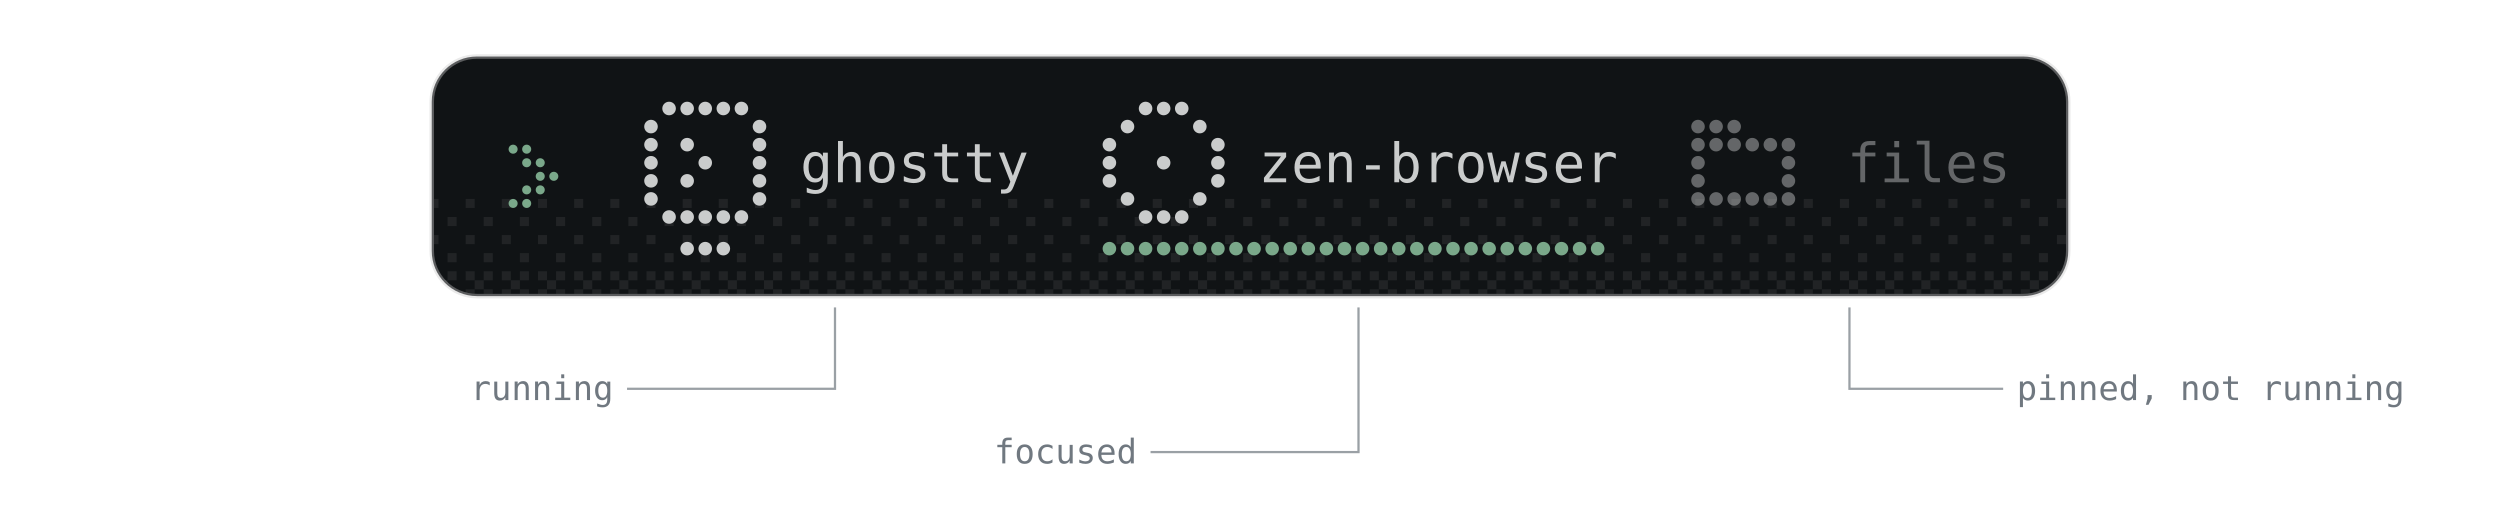
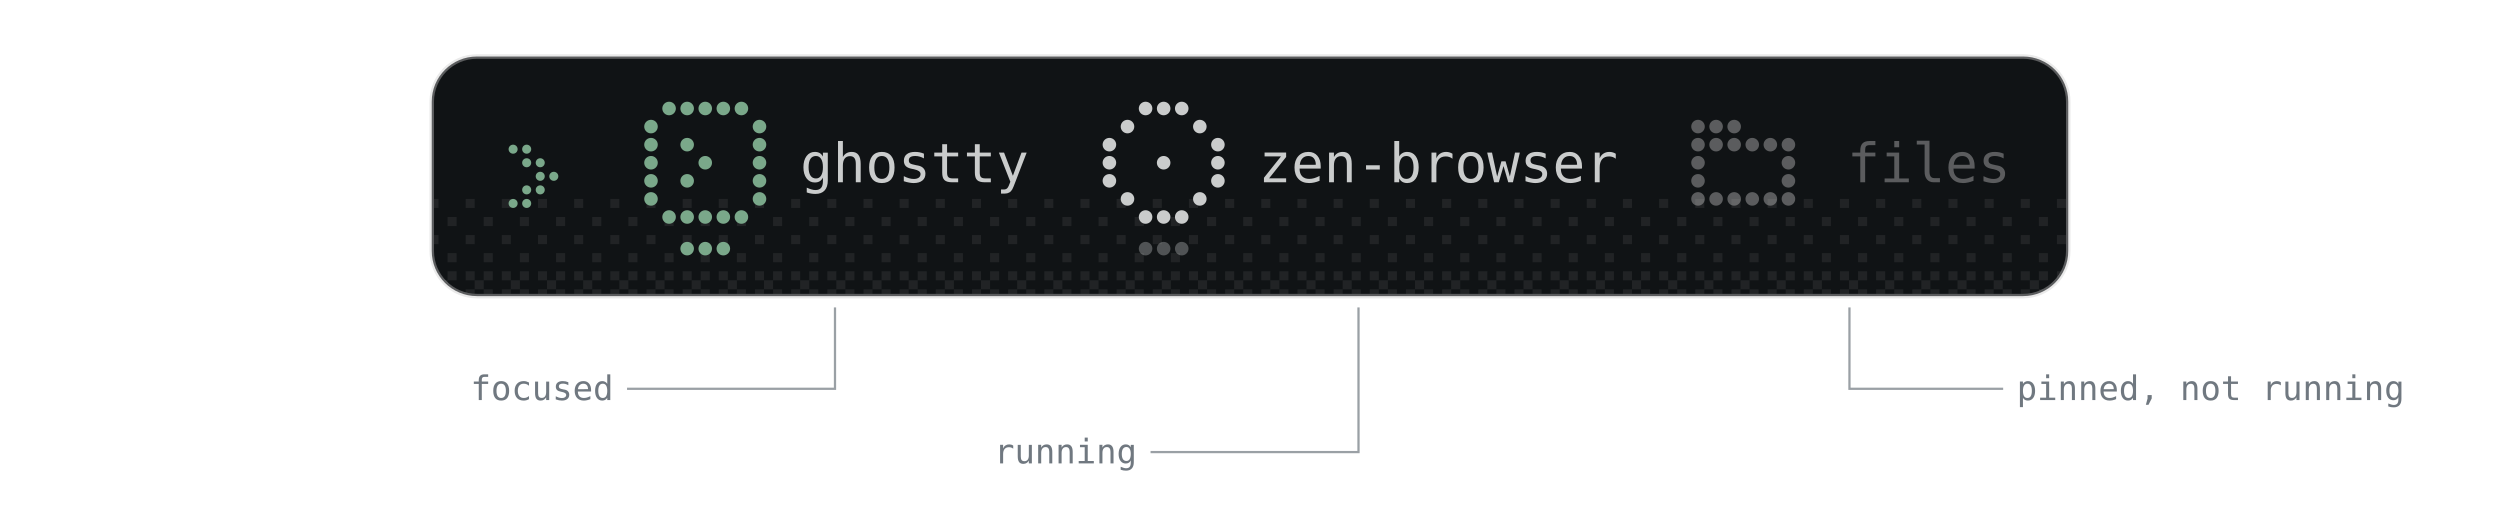
<svg xmlns="http://www.w3.org/2000/svg" viewBox="0 0 553 114" width="1659" height="342" role="img" aria-label="OmaDock: a dithered terminal command strip with dot-matrix application glyphs">
  <style>
    .surface { fill: #101315; }
    .border  { fill: none; stroke: #cacccc; stroke-opacity: 0.4; stroke-width: 1; }
    .dot     { fill: #cacccc; }
    .accent  { fill: #7aa88a; }
+     .faint   { fill-opacity: 0.35; }
    .dither  { fill: #cacccc; fill-opacity: 0.09; }
    .label   { fill: #cacccc; font-family: "JetBrains Mono", "DejaVu Sans Mono", monospace; font-size: 12px; }
-     .dim     { fill-opacity: 0.45; }
+     .dim     { fill-opacity: 0.4; }
    .caption { fill: #707880; font-family: "JetBrains Mono", "DejaVu Sans Mono", monospace; font-size: 7.5px; }
    .leader  { stroke: #707880; stroke-width: 0.5; stroke-opacity: 0.7; fill: none; }
  </style>
  <clipPath id="strip">
    <rect x="1" y="1" width="361" height="52" rx="9" />
  </clipPath>
  <g transform="translate(95 12)">
    <rect class="surface" x="0.5" y="0.5" width="362" height="53" rx="10" />
    <g clip-path="url(#strip)" class="dither">
      <rect x="0" y="32" width="2" height="2" />
      <rect x="8" y="32" width="2" height="2" />
      <rect x="16" y="32" width="2" height="2" />
      <rect x="24" y="32" width="2" height="2" />
      <rect x="32" y="32" width="2" height="2" />
      <rect x="40" y="32" width="2" height="2" />
      <rect x="48" y="32" width="2" height="2" />
      <rect x="56" y="32" width="2" height="2" />
      <rect x="64" y="32" width="2" height="2" />
      <rect x="72" y="32" width="2" height="2" />
      <rect x="80" y="32" width="2" height="2" />
      <rect x="88" y="32" width="2" height="2" />
      <rect x="96" y="32" width="2" height="2" />
      <rect x="104" y="32" width="2" height="2" />
      <rect x="112" y="32" width="2" height="2" />
      <rect x="120" y="32" width="2" height="2" />
      <rect x="128" y="32" width="2" height="2" />
      <rect x="136" y="32" width="2" height="2" />
      <rect x="144" y="32" width="2" height="2" />
      <rect x="152" y="32" width="2" height="2" />
      <rect x="160" y="32" width="2" height="2" />
      <rect x="168" y="32" width="2" height="2" />
      <rect x="176" y="32" width="2" height="2" />
      <rect x="184" y="32" width="2" height="2" />
      <rect x="192" y="32" width="2" height="2" />
      <rect x="200" y="32" width="2" height="2" />
      <rect x="208" y="32" width="2" height="2" />
      <rect x="216" y="32" width="2" height="2" />
      <rect x="224" y="32" width="2" height="2" />
      <rect x="232" y="32" width="2" height="2" />
      <rect x="240" y="32" width="2" height="2" />
      <rect x="248" y="32" width="2" height="2" />
      <rect x="256" y="32" width="2" height="2" />
      <rect x="264" y="32" width="2" height="2" />
      <rect x="272" y="32" width="2" height="2" />
      <rect x="280" y="32" width="2" height="2" />
      <rect x="288" y="32" width="2" height="2" />
      <rect x="296" y="32" width="2" height="2" />
      <rect x="304" y="32" width="2" height="2" />
      <rect x="312" y="32" width="2" height="2" />
      <rect x="320" y="32" width="2" height="2" />
      <rect x="328" y="32" width="2" height="2" />
      <rect x="336" y="32" width="2" height="2" />
      <rect x="344" y="32" width="2" height="2" />
      <rect x="352" y="32" width="2" height="2" />
      <rect x="360" y="32" width="2" height="2" />
      <rect x="4" y="36" width="2" height="2" />
      <rect x="12" y="36" width="2" height="2" />
      <rect x="20" y="36" width="2" height="2" />
      <rect x="28" y="36" width="2" height="2" />
      <rect x="36" y="36" width="2" height="2" />
      <rect x="44" y="36" width="2" height="2" />
      <rect x="52" y="36" width="2" height="2" />
      <rect x="60" y="36" width="2" height="2" />
      <rect x="68" y="36" width="2" height="2" />
      <rect x="76" y="36" width="2" height="2" />
      <rect x="84" y="36" width="2" height="2" />
      <rect x="92" y="36" width="2" height="2" />
      <rect x="100" y="36" width="2" height="2" />
      <rect x="108" y="36" width="2" height="2" />
      <rect x="116" y="36" width="2" height="2" />
      <rect x="124" y="36" width="2" height="2" />
      <rect x="132" y="36" width="2" height="2" />
      <rect x="140" y="36" width="2" height="2" />
      <rect x="148" y="36" width="2" height="2" />
      <rect x="156" y="36" width="2" height="2" />
      <rect x="164" y="36" width="2" height="2" />
      <rect x="172" y="36" width="2" height="2" />
      <rect x="180" y="36" width="2" height="2" />
      <rect x="188" y="36" width="2" height="2" />
      <rect x="196" y="36" width="2" height="2" />
      <rect x="204" y="36" width="2" height="2" />
      <rect x="212" y="36" width="2" height="2" />
      <rect x="220" y="36" width="2" height="2" />
      <rect x="228" y="36" width="2" height="2" />
      <rect x="236" y="36" width="2" height="2" />
      <rect x="244" y="36" width="2" height="2" />
      <rect x="252" y="36" width="2" height="2" />
      <rect x="260" y="36" width="2" height="2" />
      <rect x="268" y="36" width="2" height="2" />
      <rect x="276" y="36" width="2" height="2" />
      <rect x="284" y="36" width="2" height="2" />
      <rect x="292" y="36" width="2" height="2" />
      <rect x="300" y="36" width="2" height="2" />
      <rect x="308" y="36" width="2" height="2" />
      <rect x="316" y="36" width="2" height="2" />
      <rect x="324" y="36" width="2" height="2" />
      <rect x="332" y="36" width="2" height="2" />
      <rect x="340" y="36" width="2" height="2" />
      <rect x="348" y="36" width="2" height="2" />
      <rect x="356" y="36" width="2" height="2" />
      <rect x="0" y="40" width="2" height="2" />
      <rect x="8" y="40" width="2" height="2" />
      <rect x="16" y="40" width="2" height="2" />
      <rect x="24" y="40" width="2" height="2" />
      <rect x="32" y="40" width="2" height="2" />
      <rect x="40" y="40" width="2" height="2" />
      <rect x="48" y="40" width="2" height="2" />
      <rect x="56" y="40" width="2" height="2" />
      <rect x="64" y="40" width="2" height="2" />
      <rect x="72" y="40" width="2" height="2" />
      <rect x="80" y="40" width="2" height="2" />
      <rect x="88" y="40" width="2" height="2" />
      <rect x="96" y="40" width="2" height="2" />
      <rect x="104" y="40" width="2" height="2" />
      <rect x="112" y="40" width="2" height="2" />
      <rect x="120" y="40" width="2" height="2" />
      <rect x="128" y="40" width="2" height="2" />
      <rect x="136" y="40" width="2" height="2" />
      <rect x="144" y="40" width="2" height="2" />
      <rect x="152" y="40" width="2" height="2" />
      <rect x="160" y="40" width="2" height="2" />
      <rect x="168" y="40" width="2" height="2" />
      <rect x="176" y="40" width="2" height="2" />
      <rect x="184" y="40" width="2" height="2" />
      <rect x="192" y="40" width="2" height="2" />
      <rect x="200" y="40" width="2" height="2" />
      <rect x="208" y="40" width="2" height="2" />
      <rect x="216" y="40" width="2" height="2" />
      <rect x="224" y="40" width="2" height="2" />
      <rect x="232" y="40" width="2" height="2" />
      <rect x="240" y="40" width="2" height="2" />
      <rect x="248" y="40" width="2" height="2" />
      <rect x="256" y="40" width="2" height="2" />
      <rect x="264" y="40" width="2" height="2" />
      <rect x="272" y="40" width="2" height="2" />
      <rect x="280" y="40" width="2" height="2" />
      <rect x="288" y="40" width="2" height="2" />
      <rect x="296" y="40" width="2" height="2" />
      <rect x="304" y="40" width="2" height="2" />
      <rect x="312" y="40" width="2" height="2" />
      <rect x="320" y="40" width="2" height="2" />
      <rect x="328" y="40" width="2" height="2" />
      <rect x="336" y="40" width="2" height="2" />
      <rect x="344" y="40" width="2" height="2" />
      <rect x="352" y="40" width="2" height="2" />
      <rect x="360" y="40" width="2" height="2" />
      <rect x="4" y="44" width="2" height="2" />
      <rect x="12" y="44" width="2" height="2" />
      <rect x="20" y="44" width="2" height="2" />
      <rect x="28" y="44" width="2" height="2" />
      <rect x="36" y="44" width="2" height="2" />
      <rect x="44" y="44" width="2" height="2" />
      <rect x="52" y="44" width="2" height="2" />
      <rect x="60" y="44" width="2" height="2" />
      <rect x="68" y="44" width="2" height="2" />
      <rect x="76" y="44" width="2" height="2" />
      <rect x="84" y="44" width="2" height="2" />
      <rect x="92" y="44" width="2" height="2" />
      <rect x="100" y="44" width="2" height="2" />
      <rect x="108" y="44" width="2" height="2" />
      <rect x="116" y="44" width="2" height="2" />
      <rect x="124" y="44" width="2" height="2" />
      <rect x="132" y="44" width="2" height="2" />
      <rect x="140" y="44" width="2" height="2" />
      <rect x="148" y="44" width="2" height="2" />
      <rect x="156" y="44" width="2" height="2" />
      <rect x="164" y="44" width="2" height="2" />
      <rect x="172" y="44" width="2" height="2" />
      <rect x="180" y="44" width="2" height="2" />
      <rect x="188" y="44" width="2" height="2" />
      <rect x="196" y="44" width="2" height="2" />
      <rect x="204" y="44" width="2" height="2" />
      <rect x="212" y="44" width="2" height="2" />
      <rect x="220" y="44" width="2" height="2" />
      <rect x="228" y="44" width="2" height="2" />
      <rect x="236" y="44" width="2" height="2" />
      <rect x="244" y="44" width="2" height="2" />
      <rect x="252" y="44" width="2" height="2" />
      <rect x="260" y="44" width="2" height="2" />
      <rect x="268" y="44" width="2" height="2" />
      <rect x="276" y="44" width="2" height="2" />
      <rect x="284" y="44" width="2" height="2" />
      <rect x="292" y="44" width="2" height="2" />
      <rect x="300" y="44" width="2" height="2" />
      <rect x="308" y="44" width="2" height="2" />
      <rect x="316" y="44" width="2" height="2" />
      <rect x="324" y="44" width="2" height="2" />
      <rect x="332" y="44" width="2" height="2" />
      <rect x="340" y="44" width="2" height="2" />
      <rect x="348" y="44" width="2" height="2" />
      <rect x="356" y="44" width="2" height="2" />
      <rect x="0" y="48" width="2" height="2" />
      <rect x="4" y="48" width="2" height="2" />
      <rect x="8" y="48" width="2" height="2" />
      <rect x="12" y="48" width="2" height="2" />
      <rect x="16" y="48" width="2" height="2" />
      <rect x="20" y="48" width="2" height="2" />
      <rect x="24" y="48" width="2" height="2" />
      <rect x="28" y="48" width="2" height="2" />
      <rect x="32" y="48" width="2" height="2" />
      <rect x="36" y="48" width="2" height="2" />
      <rect x="40" y="48" width="2" height="2" />
      <rect x="44" y="48" width="2" height="2" />
      <rect x="48" y="48" width="2" height="2" />
      <rect x="52" y="48" width="2" height="2" />
      <rect x="56" y="48" width="2" height="2" />
      <rect x="60" y="48" width="2" height="2" />
      <rect x="64" y="48" width="2" height="2" />
      <rect x="68" y="48" width="2" height="2" />
      <rect x="72" y="48" width="2" height="2" />
      <rect x="76" y="48" width="2" height="2" />
      <rect x="80" y="48" width="2" height="2" />
      <rect x="84" y="48" width="2" height="2" />
      <rect x="88" y="48" width="2" height="2" />
      <rect x="92" y="48" width="2" height="2" />
      <rect x="96" y="48" width="2" height="2" />
      <rect x="100" y="48" width="2" height="2" />
      <rect x="104" y="48" width="2" height="2" />
      <rect x="108" y="48" width="2" height="2" />
      <rect x="112" y="48" width="2" height="2" />
      <rect x="116" y="48" width="2" height="2" />
      <rect x="120" y="48" width="2" height="2" />
      <rect x="124" y="48" width="2" height="2" />
      <rect x="128" y="48" width="2" height="2" />
      <rect x="132" y="48" width="2" height="2" />
      <rect x="136" y="48" width="2" height="2" />
      <rect x="140" y="48" width="2" height="2" />
      <rect x="144" y="48" width="2" height="2" />
      <rect x="148" y="48" width="2" height="2" />
      <rect x="152" y="48" width="2" height="2" />
      <rect x="156" y="48" width="2" height="2" />
      <rect x="160" y="48" width="2" height="2" />
      <rect x="164" y="48" width="2" height="2" />
      <rect x="168" y="48" width="2" height="2" />
      <rect x="172" y="48" width="2" height="2" />
      <rect x="176" y="48" width="2" height="2" />
      <rect x="180" y="48" width="2" height="2" />
      <rect x="184" y="48" width="2" height="2" />
      <rect x="188" y="48" width="2" height="2" />
      <rect x="192" y="48" width="2" height="2" />
      <rect x="196" y="48" width="2" height="2" />
      <rect x="200" y="48" width="2" height="2" />
      <rect x="204" y="48" width="2" height="2" />
      <rect x="208" y="48" width="2" height="2" />
      <rect x="212" y="48" width="2" height="2" />
      <rect x="216" y="48" width="2" height="2" />
      <rect x="220" y="48" width="2" height="2" />
      <rect x="224" y="48" width="2" height="2" />
      <rect x="228" y="48" width="2" height="2" />
      <rect x="232" y="48" width="2" height="2" />
      <rect x="236" y="48" width="2" height="2" />
      <rect x="240" y="48" width="2" height="2" />
      <rect x="244" y="48" width="2" height="2" />
      <rect x="248" y="48" width="2" height="2" />
      <rect x="252" y="48" width="2" height="2" />
      <rect x="256" y="48" width="2" height="2" />
      <rect x="260" y="48" width="2" height="2" />
      <rect x="264" y="48" width="2" height="2" />
      <rect x="268" y="48" width="2" height="2" />
      <rect x="272" y="48" width="2" height="2" />
      <rect x="276" y="48" width="2" height="2" />
      <rect x="280" y="48" width="2" height="2" />
      <rect x="284" y="48" width="2" height="2" />
      <rect x="288" y="48" width="2" height="2" />
      <rect x="292" y="48" width="2" height="2" />
      <rect x="296" y="48" width="2" height="2" />
      <rect x="300" y="48" width="2" height="2" />
      <rect x="304" y="48" width="2" height="2" />
      <rect x="308" y="48" width="2" height="2" />
      <rect x="312" y="48" width="2" height="2" />
      <rect x="316" y="48" width="2" height="2" />
      <rect x="320" y="48" width="2" height="2" />
      <rect x="324" y="48" width="2" height="2" />
      <rect x="328" y="48" width="2" height="2" />
      <rect x="332" y="48" width="2" height="2" />
      <rect x="336" y="48" width="2" height="2" />
      <rect x="340" y="48" width="2" height="2" />
      <rect x="344" y="48" width="2" height="2" />
      <rect x="348" y="48" width="2" height="2" />
      <rect x="352" y="48" width="2" height="2" />
      <rect x="356" y="48" width="2" height="2" />
      <rect x="360" y="48" width="2" height="2" />
      <rect x="2" y="50" width="2" height="2" />
      <rect x="10" y="50" width="2" height="2" />
      <rect x="18" y="50" width="2" height="2" />
      <rect x="26" y="50" width="2" height="2" />
      <rect x="34" y="50" width="2" height="2" />
      <rect x="42" y="50" width="2" height="2" />
      <rect x="50" y="50" width="2" height="2" />
      <rect x="58" y="50" width="2" height="2" />
      <rect x="66" y="50" width="2" height="2" />
      <rect x="74" y="50" width="2" height="2" />
      <rect x="82" y="50" width="2" height="2" />
      <rect x="90" y="50" width="2" height="2" />
      <rect x="98" y="50" width="2" height="2" />
      <rect x="106" y="50" width="2" height="2" />
      <rect x="114" y="50" width="2" height="2" />
      <rect x="122" y="50" width="2" height="2" />
      <rect x="130" y="50" width="2" height="2" />
      <rect x="138" y="50" width="2" height="2" />
      <rect x="146" y="50" width="2" height="2" />
      <rect x="154" y="50" width="2" height="2" />
      <rect x="162" y="50" width="2" height="2" />
      <rect x="170" y="50" width="2" height="2" />
      <rect x="178" y="50" width="2" height="2" />
      <rect x="186" y="50" width="2" height="2" />
      <rect x="194" y="50" width="2" height="2" />
      <rect x="202" y="50" width="2" height="2" />
      <rect x="210" y="50" width="2" height="2" />
      <rect x="218" y="50" width="2" height="2" />
      <rect x="226" y="50" width="2" height="2" />
      <rect x="234" y="50" width="2" height="2" />
      <rect x="242" y="50" width="2" height="2" />
      <rect x="250" y="50" width="2" height="2" />
      <rect x="258" y="50" width="2" height="2" />
      <rect x="266" y="50" width="2" height="2" />
      <rect x="274" y="50" width="2" height="2" />
      <rect x="282" y="50" width="2" height="2" />
      <rect x="290" y="50" width="2" height="2" />
      <rect x="298" y="50" width="2" height="2" />
      <rect x="306" y="50" width="2" height="2" />
      <rect x="314" y="50" width="2" height="2" />
      <rect x="322" y="50" width="2" height="2" />
      <rect x="330" y="50" width="2" height="2" />
      <rect x="338" y="50" width="2" height="2" />
      <rect x="346" y="50" width="2" height="2" />
      <rect x="354" y="50" width="2" height="2" />
      <rect x="0" y="52" width="2" height="2" />
      <rect x="4" y="52" width="2" height="2" />
      <rect x="8" y="52" width="2" height="2" />
      <rect x="12" y="52" width="2" height="2" />
      <rect x="16" y="52" width="2" height="2" />
      <rect x="20" y="52" width="2" height="2" />
      <rect x="24" y="52" width="2" height="2" />
      <rect x="28" y="52" width="2" height="2" />
      <rect x="32" y="52" width="2" height="2" />
      <rect x="36" y="52" width="2" height="2" />
      <rect x="40" y="52" width="2" height="2" />
      <rect x="44" y="52" width="2" height="2" />
      <rect x="48" y="52" width="2" height="2" />
      <rect x="52" y="52" width="2" height="2" />
      <rect x="56" y="52" width="2" height="2" />
      <rect x="60" y="52" width="2" height="2" />
      <rect x="64" y="52" width="2" height="2" />
      <rect x="68" y="52" width="2" height="2" />
      <rect x="72" y="52" width="2" height="2" />
      <rect x="76" y="52" width="2" height="2" />
      <rect x="80" y="52" width="2" height="2" />
      <rect x="84" y="52" width="2" height="2" />
      <rect x="88" y="52" width="2" height="2" />
      <rect x="92" y="52" width="2" height="2" />
      <rect x="96" y="52" width="2" height="2" />
      <rect x="100" y="52" width="2" height="2" />
      <rect x="104" y="52" width="2" height="2" />
      <rect x="108" y="52" width="2" height="2" />
      <rect x="112" y="52" width="2" height="2" />
      <rect x="116" y="52" width="2" height="2" />
      <rect x="120" y="52" width="2" height="2" />
      <rect x="124" y="52" width="2" height="2" />
      <rect x="128" y="52" width="2" height="2" />
      <rect x="132" y="52" width="2" height="2" />
      <rect x="136" y="52" width="2" height="2" />
      <rect x="140" y="52" width="2" height="2" />
      <rect x="144" y="52" width="2" height="2" />
      <rect x="148" y="52" width="2" height="2" />
      <rect x="152" y="52" width="2" height="2" />
      <rect x="156" y="52" width="2" height="2" />
      <rect x="160" y="52" width="2" height="2" />
      <rect x="164" y="52" width="2" height="2" />
      <rect x="168" y="52" width="2" height="2" />
      <rect x="172" y="52" width="2" height="2" />
      <rect x="176" y="52" width="2" height="2" />
      <rect x="180" y="52" width="2" height="2" />
      <rect x="184" y="52" width="2" height="2" />
      <rect x="188" y="52" width="2" height="2" />
      <rect x="192" y="52" width="2" height="2" />
      <rect x="196" y="52" width="2" height="2" />
      <rect x="200" y="52" width="2" height="2" />
      <rect x="204" y="52" width="2" height="2" />
      <rect x="208" y="52" width="2" height="2" />
      <rect x="212" y="52" width="2" height="2" />
      <rect x="216" y="52" width="2" height="2" />
      <rect x="220" y="52" width="2" height="2" />
      <rect x="224" y="52" width="2" height="2" />
      <rect x="228" y="52" width="2" height="2" />
      <rect x="232" y="52" width="2" height="2" />
      <rect x="236" y="52" width="2" height="2" />
      <rect x="240" y="52" width="2" height="2" />
      <rect x="244" y="52" width="2" height="2" />
      <rect x="248" y="52" width="2" height="2" />
      <rect x="252" y="52" width="2" height="2" />
      <rect x="256" y="52" width="2" height="2" />
      <rect x="260" y="52" width="2" height="2" />
      <rect x="264" y="52" width="2" height="2" />
      <rect x="268" y="52" width="2" height="2" />
      <rect x="272" y="52" width="2" height="2" />
      <rect x="276" y="52" width="2" height="2" />
      <rect x="280" y="52" width="2" height="2" />
      <rect x="284" y="52" width="2" height="2" />
      <rect x="288" y="52" width="2" height="2" />
      <rect x="292" y="52" width="2" height="2" />
      <rect x="296" y="52" width="2" height="2" />
      <rect x="300" y="52" width="2" height="2" />
      <rect x="304" y="52" width="2" height="2" />
      <rect x="308" y="52" width="2" height="2" />
      <rect x="312" y="52" width="2" height="2" />
      <rect x="316" y="52" width="2" height="2" />
      <rect x="320" y="52" width="2" height="2" />
      <rect x="324" y="52" width="2" height="2" />
      <rect x="328" y="52" width="2" height="2" />
      <rect x="332" y="52" width="2" height="2" />
      <rect x="336" y="52" width="2" height="2" />
      <rect x="340" y="52" width="2" height="2" />
      <rect x="344" y="52" width="2" height="2" />
      <rect x="348" y="52" width="2" height="2" />
      <rect x="352" y="52" width="2" height="2" />
      <rect x="356" y="52" width="2" height="2" />
      <rect x="360" y="52" width="2" height="2" />
    </g>
    <g>
      <circle class="dot accent" cx="18.5" cy="21" r="1" />
      <circle class="dot accent" cx="21.5" cy="21" r="1" />
      <circle class="dot accent" cx="21.5" cy="24" r="1" />
      <circle class="dot accent" cx="24.5" cy="24" r="1" />
      <circle class="dot accent" cx="24.5" cy="27" r="1" />
      <circle class="dot accent" cx="27.5" cy="27" r="1" />
      <circle class="dot accent" cx="21.5" cy="30" r="1" />
      <circle class="dot accent" cx="24.5" cy="30" r="1" />
      <circle class="dot accent" cx="18.5" cy="33" r="1" />
      <circle class="dot accent" cx="21.5" cy="33" r="1" />
    </g>
    <g>
-       <circle class="dot" cx="53" cy="12" r="1.5" />
-       <circle class="dot" cx="57" cy="12" r="1.5" />
-       <circle class="dot" cx="61" cy="12" r="1.5" />
-       <circle class="dot" cx="65" cy="12" r="1.5" />
-       <circle class="dot" cx="69" cy="12" r="1.5" />
-       <circle class="dot" cx="49" cy="16" r="1.5" />
-       <circle class="dot" cx="73" cy="16" r="1.5" />
-       <circle class="dot" cx="49" cy="20" r="1.5" />
-       <circle class="dot" cx="57" cy="20" r="1.5" />
-       <circle class="dot" cx="73" cy="20" r="1.5" />
-       <circle class="dot" cx="49" cy="24" r="1.5" />
-       <circle class="dot" cx="61" cy="24" r="1.5" />
-       <circle class="dot" cx="73" cy="24" r="1.5" />
-       <circle class="dot" cx="49" cy="28" r="1.5" />
-       <circle class="dot" cx="57" cy="28" r="1.5" />
-       <circle class="dot" cx="73" cy="28" r="1.5" />
-       <circle class="dot" cx="49" cy="32" r="1.5" />
-       <circle class="dot" cx="73" cy="32" r="1.5" />
-       <circle class="dot" cx="53" cy="36" r="1.5" />
-       <circle class="dot" cx="57" cy="36" r="1.5" />
-       <circle class="dot" cx="61" cy="36" r="1.5" />
-       <circle class="dot" cx="65" cy="36" r="1.5" />
-       <circle class="dot" cx="69" cy="36" r="1.5" />
-       <text class="label" x="82" y="28.32">ghostty</text>
+       <circle class="dot accent" cx="53" cy="12" r="1.5" />
+       <circle class="dot accent" cx="57" cy="12" r="1.5" />
+       <circle class="dot accent" cx="61" cy="12" r="1.5" />
+       <circle class="dot accent" cx="65" cy="12" r="1.5" />
+       <circle class="dot accent" cx="69" cy="12" r="1.5" />
+       <circle class="dot accent" cx="49" cy="16" r="1.5" />
+       <circle class="dot accent" cx="73" cy="16" r="1.5" />
+       <circle class="dot accent" cx="49" cy="20" r="1.5" />
+       <circle class="dot accent" cx="57" cy="20" r="1.5" />
+       <circle class="dot accent" cx="73" cy="20" r="1.5" />
+       <circle class="dot accent" cx="49" cy="24" r="1.5" />
+       <circle class="dot accent" cx="61" cy="24" r="1.5" />
+       <circle class="dot accent" cx="73" cy="24" r="1.5" />
+       <circle class="dot accent" cx="49" cy="28" r="1.5" />
+       <circle class="dot accent" cx="57" cy="28" r="1.5" />
+       <circle class="dot accent" cx="73" cy="28" r="1.5" />
+       <circle class="dot accent" cx="49" cy="32" r="1.5" />
+       <circle class="dot accent" cx="73" cy="32" r="1.5" />
+       <circle class="dot accent" cx="53" cy="36" r="1.5" />
+       <circle class="dot accent" cx="57" cy="36" r="1.5" />
+       <circle class="dot accent" cx="61" cy="36" r="1.5" />
+       <circle class="dot accent" cx="65" cy="36" r="1.5" />
+       <circle class="dot accent" cx="69" cy="36" r="1.5" />
+       <text class="label accent" x="82" y="28.32">ghostty</text>
    </g>
    <g>
-       <circle class="dot" cx="57" cy="43" r="1.5" />
-       <circle class="dot" cx="61" cy="43" r="1.5" />
-       <circle class="dot" cx="65" cy="43" r="1.5" />
+       <circle class="dot accent" cx="57" cy="43" r="1.5" />
+       <circle class="dot accent" cx="61" cy="43" r="1.5" />
+       <circle class="dot accent" cx="65" cy="43" r="1.5" />
    </g>
    <g>
      <circle class="dot" cx="158.4" cy="12" r="1.5" />
      <circle class="dot" cx="162.4" cy="12" r="1.5" />
      <circle class="dot" cx="166.4" cy="12" r="1.5" />
      <circle class="dot" cx="154.4" cy="16" r="1.5" />
      <circle class="dot" cx="170.4" cy="16" r="1.5" />
      <circle class="dot" cx="150.4" cy="20" r="1.5" />
      <circle class="dot" cx="174.4" cy="20" r="1.5" />
      <circle class="dot" cx="150.4" cy="24" r="1.5" />
      <circle class="dot" cx="162.4" cy="24" r="1.5" />
      <circle class="dot" cx="174.4" cy="24" r="1.5" />
      <circle class="dot" cx="150.4" cy="28" r="1.5" />
      <circle class="dot" cx="174.4" cy="28" r="1.5" />
      <circle class="dot" cx="154.4" cy="32" r="1.5" />
      <circle class="dot" cx="170.4" cy="32" r="1.5" />
      <circle class="dot" cx="158.4" cy="36" r="1.5" />
      <circle class="dot" cx="162.4" cy="36" r="1.5" />
      <circle class="dot" cx="166.4" cy="36" r="1.5" />
      <text class="label" x="183.4" y="28.32">zen-browser</text>
    </g>
    <g>
-       <circle class="dot accent" cx="150.4" cy="43" r="1.5" />
-       <circle class="dot accent" cx="154.4" cy="43" r="1.5" />
-       <circle class="dot accent" cx="158.4" cy="43" r="1.5" />
-       <circle class="dot accent" cx="162.4" cy="43" r="1.5" />
-       <circle class="dot accent" cx="166.4" cy="43" r="1.5" />
-       <circle class="dot accent" cx="170.4" cy="43" r="1.5" />
-       <circle class="dot accent" cx="174.4" cy="43" r="1.5" />
-       <circle class="dot accent" cx="178.4" cy="43" r="1.5" />
-       <circle class="dot accent" cx="182.4" cy="43" r="1.5" />
-       <circle class="dot accent" cx="186.4" cy="43" r="1.5" />
-       <circle class="dot accent" cx="190.4" cy="43" r="1.5" />
-       <circle class="dot accent" cx="194.4" cy="43" r="1.5" />
-       <circle class="dot accent" cx="198.4" cy="43" r="1.5" />
-       <circle class="dot accent" cx="202.4" cy="43" r="1.5" />
-       <circle class="dot accent" cx="206.4" cy="43" r="1.5" />
-       <circle class="dot accent" cx="210.4" cy="43" r="1.5" />
-       <circle class="dot accent" cx="214.4" cy="43" r="1.5" />
-       <circle class="dot accent" cx="218.4" cy="43" r="1.5" />
-       <circle class="dot accent" cx="222.4" cy="43" r="1.5" />
-       <circle class="dot accent" cx="226.4" cy="43" r="1.5" />
-       <circle class="dot accent" cx="230.4" cy="43" r="1.5" />
-       <circle class="dot accent" cx="234.4" cy="43" r="1.5" />
-       <circle class="dot accent" cx="238.4" cy="43" r="1.5" />
-       <circle class="dot accent" cx="242.4" cy="43" r="1.5" />
-       <circle class="dot accent" cx="246.4" cy="43" r="1.5" />
-       <circle class="dot accent" cx="250.4" cy="43" r="1.5" />
-       <circle class="dot accent" cx="254.4" cy="43" r="1.5" />
-       <circle class="dot accent" cx="258.4" cy="43" r="1.5" />
+       <circle class="dot faint" cx="158.4" cy="43" r="1.5" />
+       <circle class="dot faint" cx="162.4" cy="43" r="1.5" />
+       <circle class="dot faint" cx="166.4" cy="43" r="1.5" />
    </g>
    <g>
      <circle class="dot dim" cx="280.6" cy="16" r="1.5" />
      <circle class="dot dim" cx="284.6" cy="16" r="1.5" />
      <circle class="dot dim" cx="288.6" cy="16" r="1.5" />
      <circle class="dot dim" cx="280.6" cy="20" r="1.5" />
      <circle class="dot dim" cx="284.6" cy="20" r="1.5" />
      <circle class="dot dim" cx="288.6" cy="20" r="1.5" />
      <circle class="dot dim" cx="292.6" cy="20" r="1.5" />
      <circle class="dot dim" cx="296.6" cy="20" r="1.5" />
      <circle class="dot dim" cx="300.6" cy="20" r="1.5" />
      <circle class="dot dim" cx="280.6" cy="24" r="1.5" />
      <circle class="dot dim" cx="300.6" cy="24" r="1.5" />
      <circle class="dot dim" cx="280.6" cy="28" r="1.5" />
      <circle class="dot dim" cx="300.6" cy="28" r="1.5" />
      <circle class="dot dim" cx="280.6" cy="32" r="1.5" />
      <circle class="dot dim" cx="284.6" cy="32" r="1.5" />
      <circle class="dot dim" cx="288.6" cy="32" r="1.5" />
      <circle class="dot dim" cx="292.6" cy="32" r="1.5" />
      <circle class="dot dim" cx="296.6" cy="32" r="1.5" />
      <circle class="dot dim" cx="300.6" cy="32" r="1.5" />
      <text class="label dim" x="313.6" y="28.32">files</text>
    </g>
    <rect class="border" x="0.5" y="0.5" width="362" height="53" rx="10" />
  </g>
  <g>
    <path class="leader" d="M184.7 68 V86 H138.7" />
-     <text class="caption" x="135.7" y="88.5" text-anchor="end">running</text>
+     <text class="caption" x="135.7" y="88.5" text-anchor="end">focused</text>
    <path class="leader" d="M300.5 68 V100 H254.5" />
-     <text class="caption" x="251.5" y="102.5" text-anchor="end">focused</text>
+     <text class="caption" x="251.5" y="102.5" text-anchor="end">running</text>
    <path class="leader" d="M409.1 68 V86 H443.1" />
    <text class="caption" x="446.1" y="88.5">pinned, not running</text>
  </g>
</svg>
